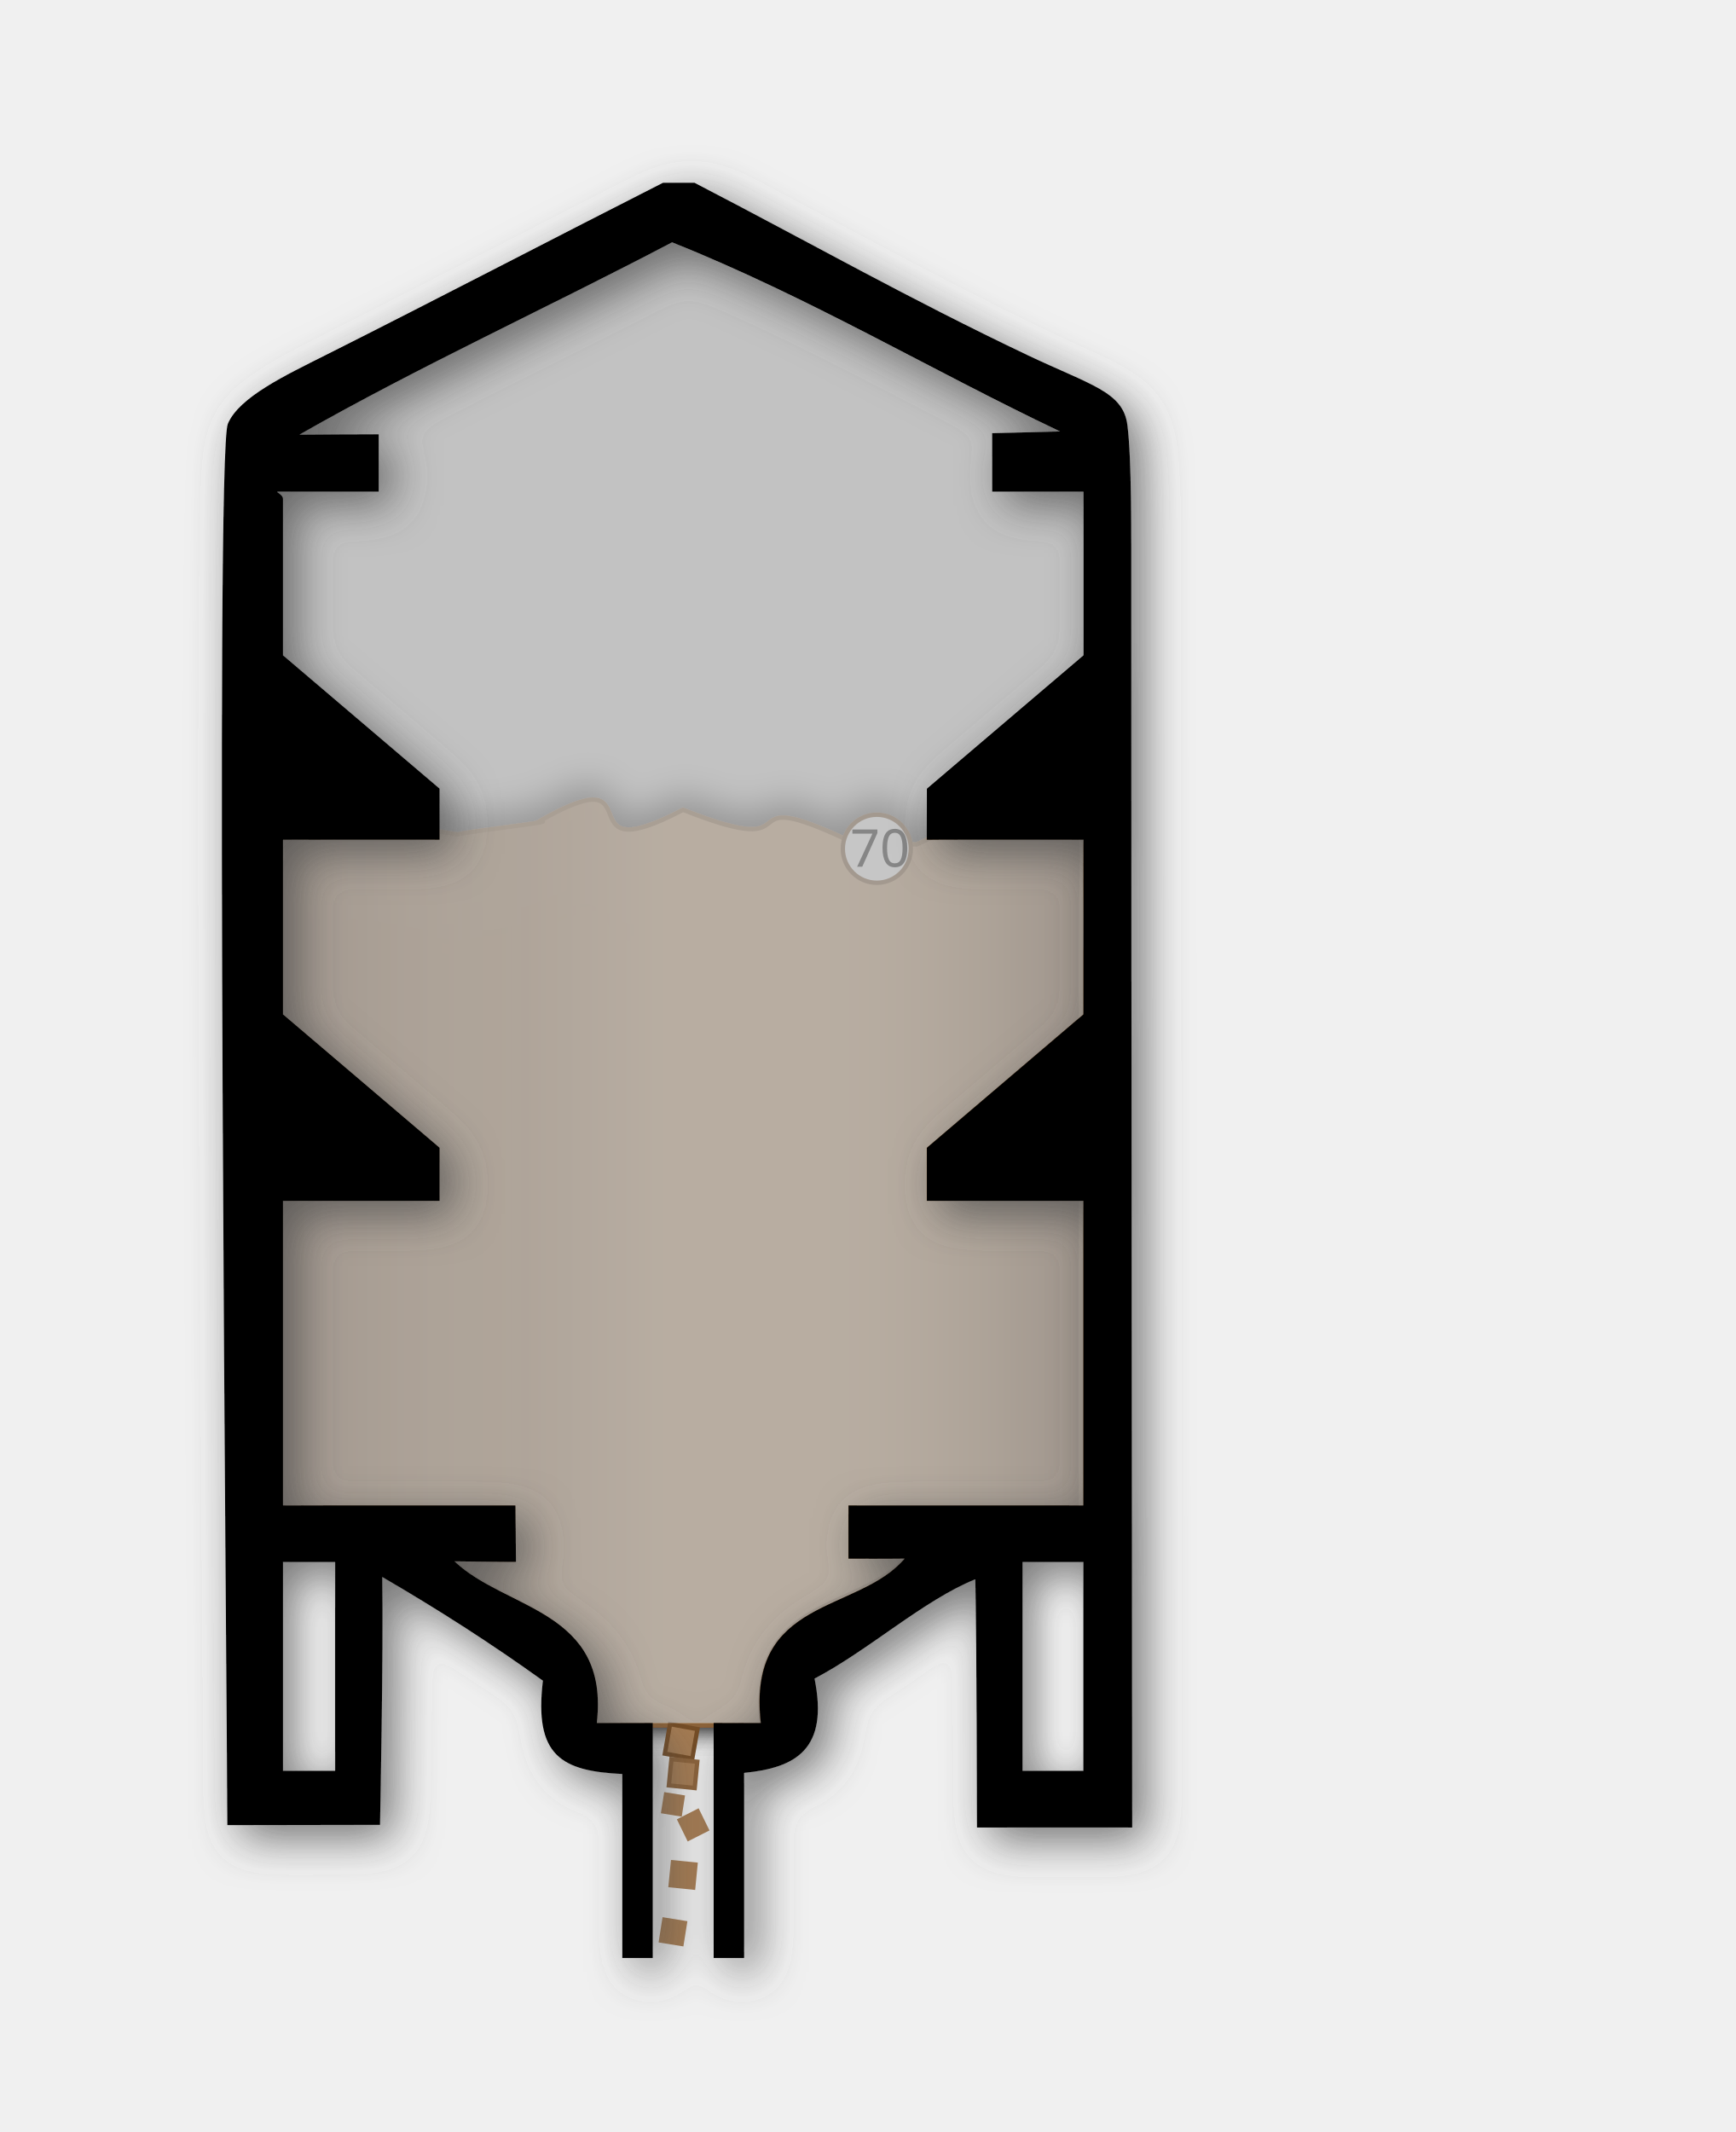
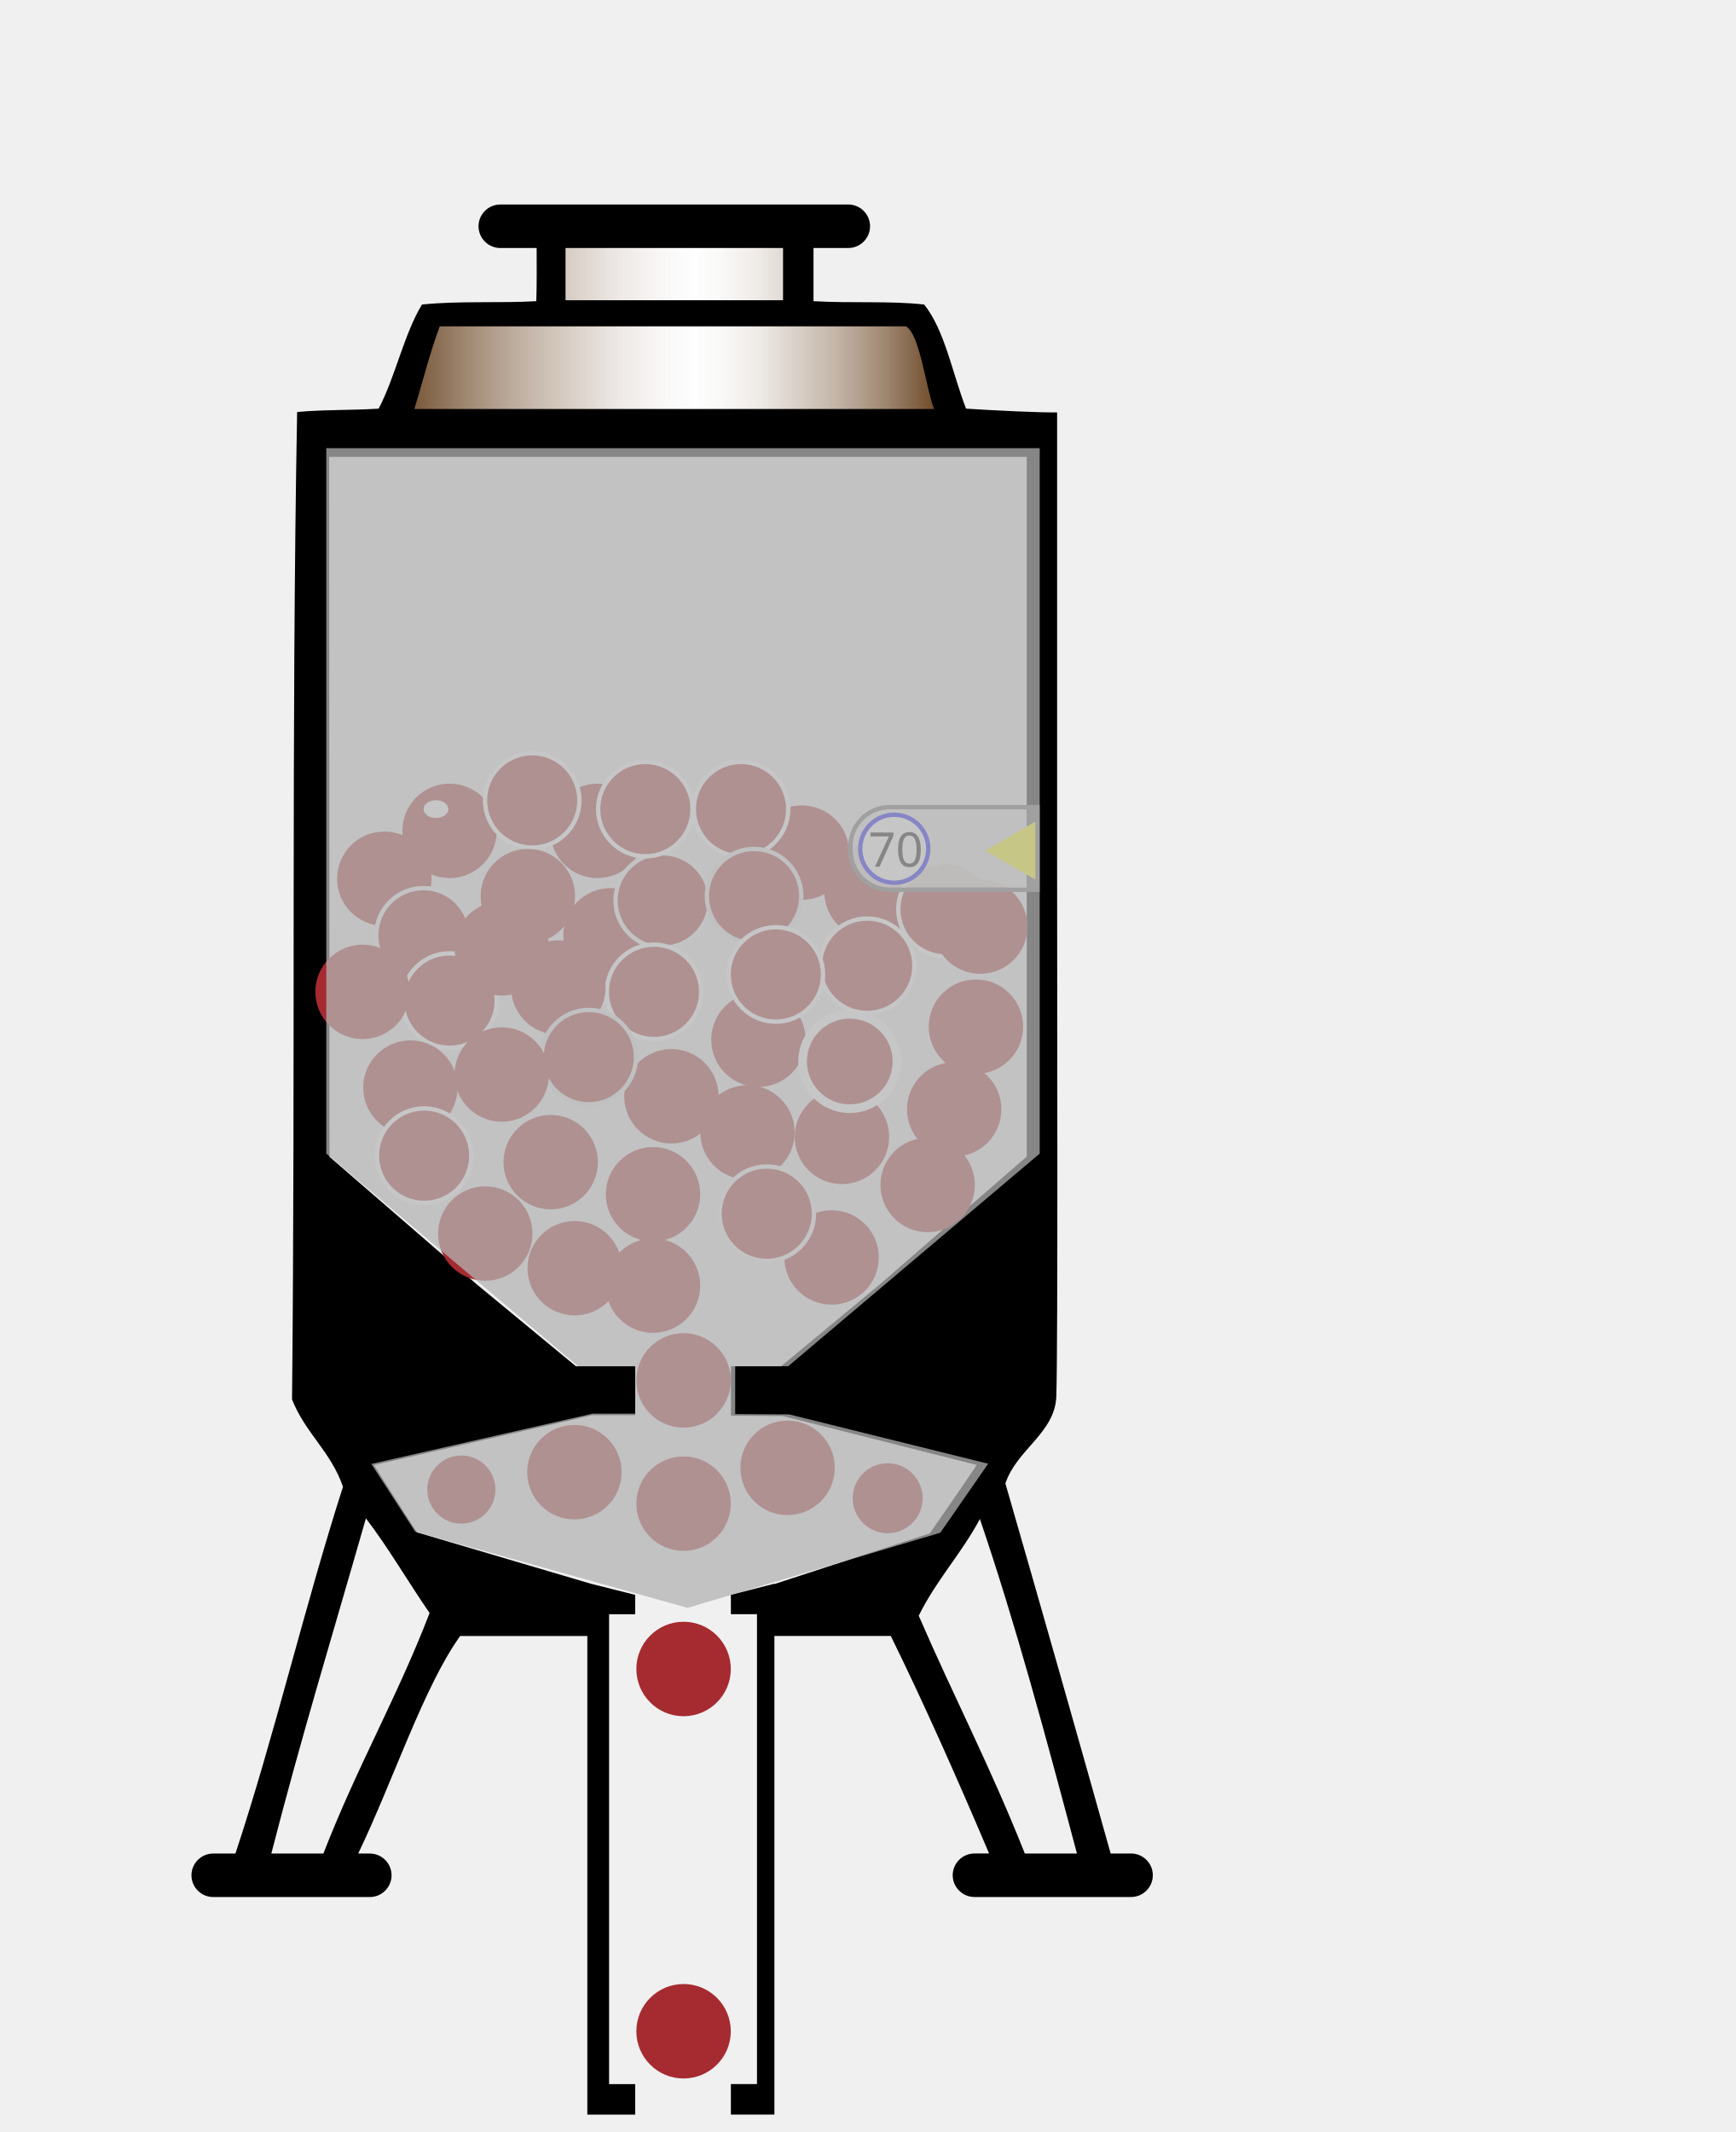
- <svg xmlns="http://www.w3.org/2000/svg" xmlns:xlink="http://www.w3.org/1999/xlink" id="a" data-name="Hopper-1" width="398.97" height="490" viewBox="0 0 398.97 490">
+ <svg xmlns="http://www.w3.org/2000/svg" id="a" data-name="Silo" width="398.97" height="490" viewBox="0 0 398.97 490">
  <defs>
    <style>
-       .bh, .bi, .bj, .bk, .bl, .bm {
+       .i {
+         stroke-width: 2px;
+       }
+ 
+       .i, .j, .k, .l, .m {
+         stroke-miterlimit: 10;
+       }
+ 
+       .i, .k, .n, .l, .o, .p, .m, .q, .r, .s {
+         fill-rule: evenodd;
+       }
+ 
+       .i, .k, .l, .p, .m {
+         fill: #a52b31;
+       }
+ 
+       .i, .l {
+         stroke: #fff;
+       }
+ 
+       .j {
+         stroke: blue;
+       }
+ 
+       .j, .r {
+         fill: #fff;
+       }
+ 
+       .t {
+         font-family: OpenSans-Regular, 'OpenSans Regular';
+         font-size: 11px;
+       }
+ 
+       .t, .s {
+         fill: #000;
+       }
+ 
+       .k {
+         stroke: #f2f2f2;
+       }
+ 
+       .u {
+         fill: #666;
+       }
+ 
+       .u, .n, .o, .p, .v, .q, .r, .s {
        stroke-width: 0px;
      }

-       .bh, .bn, .bo {
-         fill: #a67c52;
-         fill-rule: evenodd;
+       .n {
+         fill: url(#c);
      }

-       .bi {
+       .o {
        fill: #b3b3b3;
        opacity: .75;
      }

-       .bn, .bp, .bq, .br, .bs, .bt, .bu, .bo, .bv, .bw {
-         stroke-miterlimit: 10;
+       .m {
+         stroke: #e6e6e6;
      }

-       .bn, .bt {
-         stroke: #754c24;
+       .v {
+         fill: #e6e6e6;
+         opacity: .9;
      }

-       .bp {
-         fill: url(#d);
-         filter: url(#e);
-       }
- 
-       .bp, .bv {
-         stroke: red;
-       }
- 
-       .bx {
-         filter: url(#am);
-       }
- 
-       .bq {
-         fill: url(#r);
-         filter: url(#s);
-       }
- 
-       .bq, .br, .bs, .bu, .bo, .bw {
-         stroke: #8c6239;
-       }
- 
-       .br {
-         fill: url(#k);
-         filter: url(#l);
-       }
- 
-       .bs {
-         fill: url(#z);
-         filter: url(#aa);
-       }
- 
-       .bt, .bj, .bv, .bl, .bm {
-         fill: #fff;
-       }
- 
-       .by {
-         font-family: MyriadPro-Regular, 'Myriad Pro';
-         font-size: 12px;
-       }
- 
-       .by, .bk {
-         fill: #000;
-       }
- 
-       .bu {
-         fill: url(#aq);
-       }
- 
-       .bk {
-         filter: url(#bf);
-       }
- 
-       .bl {
-         filter: url(#bd);
-       }
- 
-       .bm {
-         filter: url(#bb);
-       }
- 
-       .bw {
-         fill: url(#ag);
-         filter: url(#ah);
+       .q {
+         fill: #ff0;
      }
    </style>
-     <linearGradient id="d" x1="64.5" y1="352.61" x2="248.74" y2="352.61" gradientUnits="userSpaceOnUse">
-       <stop offset="0" stop-color="#9e005d" />
-       <stop offset=".05" stop-color="#b60045" />
-       <stop offset=".16" stop-color="#dd001f" />
-       <stop offset=".24" stop-color="#f60008" />
-       <stop offset=".28" stop-color="red" />
-       <stop offset=".29" stop-color="#fe0404" />
-       <stop offset=".37" stop-color="#f46363" />
-       <stop offset=".44" stop-color="#ecaaaa" />
-       <stop offset=".48" stop-color="#e7d5d5" />
-       <stop offset=".51" stop-color="#e6e6e6" />
-       <stop offset=".54" stop-color="#e5dadb" />
-       <stop offset=".59" stop-color="#e5babf" />
-       <stop offset=".65" stop-color="#e58792" />
-       <stop offset=".73" stop-color="#e44154" />
-       <stop offset=".8" stop-color="#e4001a" />
-       <stop offset="1" stop-color="#9e005d" />
-     </linearGradient>
-     <filter id="e" data-name="drop-shadow-1" filterUnits="userSpaceOnUse">
-       <feOffset dx="0" dy="-3" />
-       <feGaussianBlur result="f" stdDeviation="4" />
-       <feFlood flood-color="#000" flood-opacity=".75" />
-       <feComposite in2="f" operator="in" />
-       <feComposite in="SourceGraphic" />
-     </filter>
-     <linearGradient id="k" x1="64.92" y1="339.82" x2="249" y2="339.82" gradientUnits="userSpaceOnUse">
+     <linearGradient id="c" x1="87" y1="76" x2="219" y2="76" gradientUnits="userSpaceOnUse">
      <stop offset="0" stop-color="#603813" />
-       <stop offset=".02" stop-color="rgba(106, 65, 28, 1)" stop-opacity="1" />
-       <stop offset=".08" stop-color="rgba(132, 91, 51, .98)" stop-opacity=".98" />
-       <stop offset=".15" stop-color="rgba(151, 109, 68, .98)" stop-opacity=".98" />
-       <stop offset=".22" stop-color="rgba(162, 120, 78, .97)" stop-opacity=".97" />
-       <stop offset=".31" stop-color="#a67c52" stop-opacity=".97" />
-       <stop offset=".48" stop-color="#c69c6d" />
-       <stop offset=".68" stop-color="#c69c6d" />
-       <stop offset=".74" stop-color="#c19768" />
-       <stop offset=".81" stop-color="#b3895c" />
-       <stop offset=".88" stop-color="#9c7348" />
-       <stop offset=".95" stop-color="#7c532c" />
+       <stop offset=".03" stop-color="rgba(108, 72, 38, 1)" stop-opacity="1" />
+       <stop offset=".14" stop-color="rgba(152, 127, 103, .99)" stop-opacity=".99" />
+       <stop offset=".24" stop-color="rgba(189, 172, 157, .98)" stop-opacity=".98" />
+       <stop offset=".34" stop-color="rgba(217, 208, 199, .98)" stop-opacity=".98" />
+       <stop offset=".42" stop-color="rgba(238, 233, 230, .97)" stop-opacity=".97" />
+       <stop offset=".5" stop-color="rgba(250, 249, 248, .97)" stop-opacity=".97" />
+       <stop offset=".55" stop-color="#fff" stop-opacity=".97" />
+       <stop offset=".6" stop-color="rgba(250, 249, 248, .97)" stop-opacity=".97" />
+       <stop offset=".66" stop-color="rgba(239, 235, 231, .97)" stop-opacity=".97" />
+       <stop offset=".72" stop-color="rgba(219, 211, 203, .98)" stop-opacity=".98" />
+       <stop offset=".8" stop-color="rgba(193, 177, 163, .98)" stop-opacity=".98" />
+       <stop offset=".88" stop-color="rgba(158, 134, 112, .99)" stop-opacity=".99" />
+       <stop offset=".96" stop-color="rgba(117, 82, 50, 1)" stop-opacity="1" />
      <stop offset="1" stop-color="#603813" />
    </linearGradient>
-     <filter id="l" data-name="drop-shadow-2" filterUnits="userSpaceOnUse">
-       <feOffset dx="0" dy="-3" />
-       <feGaussianBlur result="m" stdDeviation="4" />
-       <feFlood flood-color="#000" flood-opacity=".75" />
-       <feComposite in2="m" operator="in" />
-       <feComposite in="SourceGraphic" />
-     </filter>
-     <linearGradient id="r" y1="327.32" y2="327.32" xlink:href="#k" />
-     <filter id="s" data-name="drop-shadow-3" filterUnits="userSpaceOnUse">
-       <feOffset dx="0" dy="-3" />
-       <feGaussianBlur result="t" stdDeviation="4" />
-       <feFlood flood-color="#000" flood-opacity=".75" />
-       <feComposite in2="t" operator="in" />
-       <feComposite in="SourceGraphic" />
-     </filter>
-     <linearGradient id="z" x1="64.5" y1="315.11" x2="248.74" y2="315.11" xlink:href="#k" />
-     <filter id="aa" data-name="drop-shadow-4" filterUnits="userSpaceOnUse">
-       <feOffset dx="0" dy="-3" />
-       <feGaussianBlur result="ab" stdDeviation="4" />
-       <feFlood flood-color="#000" flood-opacity=".75" />
-       <feComposite in2="ab" operator="in" />
-       <feComposite in="SourceGraphic" />
-     </filter>
-     <linearGradient id="ag" x1="64.5" y1="302.61" x2="248.74" y2="302.61" xlink:href="#k" />
-     <filter id="ah" data-name="drop-shadow-5" filterUnits="userSpaceOnUse">
-       <feOffset dx="0" dy="-3" />
-       <feGaussianBlur result="ai" stdDeviation="4" />
-       <feFlood flood-color="#000" flood-opacity=".75" />
-       <feComposite in2="ai" operator="in" />
-       <feComposite in="SourceGraphic" />
-     </filter>
-     <filter id="am" data-name="drop-shadow-6" filterUnits="userSpaceOnUse">
-       <feOffset dx="0" dy="-3" />
-       <feGaussianBlur result="an" stdDeviation="4" />
-       <feFlood flood-color="#000" flood-opacity=".75" />
-       <feComposite in2="an" operator="in" />
-       <feComposite in="SourceGraphic" />
-     </filter>
-     <linearGradient id="aq" x1="64.5" y1="289.37" x2="248.74" y2="289.37" xlink:href="#k" />
-     <filter id="bb" data-name="drop-shadow-7" filterUnits="userSpaceOnUse">
-       <feOffset dx="3" dy="3" />
-       <feGaussianBlur result="bc" stdDeviation="5" />
-       <feFlood flood-color="#494949" flood-opacity=".75" />
-       <feComposite in2="bc" operator="in" />
-       <feComposite in="SourceGraphic" />
-     </filter>
-     <filter id="bd" data-name="drop-shadow-8" filterUnits="userSpaceOnUse">
-       <feOffset dx="3" dy="3" />
-       <feGaussianBlur result="be" stdDeviation="5" />
-       <feFlood flood-color="#494949" flood-opacity=".75" />
-       <feComposite in2="be" operator="in" />
-       <feComposite in="SourceGraphic" />
-     </filter>
-     <filter id="bf" data-name="drop-shadow-9" filterUnits="userSpaceOnUse">
-       <feOffset dx="3" dy="3" />
-       <feGaussianBlur result="bg" stdDeviation="5" />
-       <feFlood flood-color="#494949" flood-opacity=".75" />
-       <feComposite in2="bg" operator="in" />
-       <feComposite in="SourceGraphic" />
-     </filter>
  </defs>
-   <g id="b" data-name="20">
-     <g id="c" data-name="Level">
-       <path id="g" data-name="20" class="bp" d="M248.69,323.5h.06c-.04-3-.06-3.41-.06-3.41,0-12.39-10.83,4.23-12.91-6.97-6.8-4.37-8.17-.82-13.02-.06l-12.06,5.8c-3.31-.17-19.72-.49-15.3-.63-29.81-14.17-6.96,5.36-38.38-7.17-28.36,14.9-5.49-13.06-33.04,2.66,5.4-.05-17.51,2.47-18.75,3.05l-15.93-2.53c-7.84,0-4.52-2-11.49.79-.78.31.74,9.15-3.95,0-5.42-10.57-8.5-7.12-8.5,4.82,0,0-.02.64-.04,3.64h.04s-.59,3.46-.59,5.6c-.18.28-.25.08-.25.23v21.17h53.92l-1.05,7.04c-1.72.04-2.71-.91-3.94-.88.3-.08-4.32,2.09-12.14,2.01,11.87,11.08,38.83,11.83,35.84,37.83h37.71c-3.25-29,23.72-26.26,34.48-38.69-4.41.06-10.81-1.13-14.81-1.12v-6.19h54v-21.65c0-3.83.22-5.35.19-5.35Z" />
-       <g id="h" data-name="Label Qty">
-         <path class="bv" d="M193.74,320.07c0-4.32,3.5-7.82,7.82-7.82s7.82,3.5,7.82,7.82-3.5,7.82-7.82,7.82-7.82-3.5-7.82-7.82Z" />
-         <text id="i" data-name="30" class="by" transform="translate(195.41 324.2)">
-           <tspan x="0" y="0">20</tspan>
-         </text>
+   <g id="b" data-name="Top Back">
+     <polygon class="n" points="219 101 87 101 98.22 73.65 126.26 71.98 125.1 51 182.08 51 181.05 71.98 212.09 73.1 219 101" />
+   </g>
+   <path class="s" d="M260,426h-4.69c-7.98-28.46-16.05-56.82-24.2-85.06,2.61-7.84,11.45-11.63,11.71-20.07.39-12.66.18-89.2.18-120.42v-105.67c-4,.07-14.68-.45-20.93-.86-3.17-8.17-4.84-17.9-9.63-23.93-7.82-.88-16.44-.26-25.44-.77v-12.22h8c2.75,0,5-2.25,5-5s-2.25-5-5-5h-80c-2.75,0-5,2.25-5,5s2.25,5,5,5h8.36c0,3.92.06,8-.08,12.22-8.41.49-17.75-.11-26.28.77-4.16,6.86-6.12,16.64-9.96,23.93-6.14.4-12.85.21-18.74.77-1.34,72.58-.39,151.81-1.17,226.95,3.08,7.78,8.91,11.93,11.71,20.07-8.79,27.37-15.74,57.17-24.72,84.29h-5.11c-2.75,0-5,2.25-5,5s2.25,5,5,5h36c2.75,0,5-2.25,5-5s-2.25-5-5-5h-2.67c8.04-16.72,15.04-38.28,23.44-50h29.23v110h11v-7h-6v-108h6v-4.45l-10.16-2.55-40-11.82c-3.34-5.08-6.57-10.31-9.87-15.45l50.09-11.46c3.3-.01,6.61-.02,9.95,0v-11.27h-13.65l-22.84-18.87-33.79-29.26c0-53.27-.08-108.87-.08-160.87h160.36v160.81l-33.7,29.32-22.76,18.87h-11.54v11.37c4,.02,7.97.05,11.93.07l44.58,11.25c-3.3,4.96-7.07,10.32-10.79,15.72l-35.73,11.66v-.08l-10,2.55v4.45h6v108h-6v7h10v-110h26.75c7.14,14.46,15.28,32.7,22.6,50h-3.36c-2.75,0-5,2.25-5,5s2.25,5,5,5h36c2.75,0,5-2.25,5-5s-2.25-5-5-5ZM98.75,370.72c-7.43,19.35-16.64,35.24-24.41,55.28h-11.97c6.97-27.18,14.45-51.49,21.74-77.04,5.2,6.79,9.71,14.63,14.64,21.76ZM130,57h50v12h-50v-12ZM95.23,94c1.63-5.13,3.58-13,5.86-19h107.18c3.24,2,4.49,13.87,6.44,19h-119.48ZM235.58,426c-7.95-20.06-16.43-36.25-24.39-54.65,4.07-8.27,9.79-14.23,14.06-22.24,8.31,24.45,15.06,49.66,22.31,76.89h-11.97Z" />
+   <g id="d" data-name="Aggregate 70">
+     <g id="e" data-name="Aggregrate 70">
+       <path class="p" d="M121.19,338.35c0-6,4.86-10.86,10.85-10.86s10.85,4.86,10.85,10.86-4.86,10.86-10.85,10.86-10.85-4.86-10.85-10.86Z" />
+       <path class="p" d="M98.22,342.35c0-4.32,3.5-7.83,7.83-7.83s7.83,3.51,7.83,7.83-3.51,7.83-7.83,7.83-7.83-3.51-7.83-7.83Z" />
+       <path class="p" d="M170.19,337.35c0-6,4.86-10.86,10.85-10.86s10.85,4.86,10.85,10.86-4.86,10.86-10.85,10.86-10.85-4.86-10.85-10.86Z" />
+       <path class="p" d="M196.01,344.35c0-4.44,3.6-8.04,8.04-8.04s8.04,3.6,8.04,8.04-3.6,8.04-8.04,8.04-8.04-3.6-8.04-8.04Z" />
+       <path class="p" d="M180.3,289c0-5.99,4.86-10.85,10.85-10.85s10.86,4.86,10.86,10.85-4.86,10.85-10.86,10.85-10.85-4.86-10.85-10.85Z" />
+       <path class="p" d="M182.68,261.29c0-5.99,4.86-10.85,10.85-10.85s10.86,4.86,10.86,10.85-4.86,10.85-10.86,10.85-10.85-4.86-10.85-10.85Z" />
+       <path class="p" d="M202.39,272.34c0-5.99,4.86-10.85,10.85-10.85s10.85,4.86,10.85,10.85-4.86,10.85-10.85,10.85-10.85-4.86-10.85-10.85Z" />
+       <path class="p" d="M100.7,283.51c0-5.99,4.86-10.85,10.85-10.85s10.85,4.86,10.85,10.85-4.86,10.85-10.85,10.85-10.85-4.86-10.85-10.85Z" />
+       <path class="p" d="M173.49,195.96c0-5.99,4.86-10.85,10.85-10.85s10.85,4.86,10.85,10.85-4.86,10.85-10.85,10.85-10.85-4.86-10.85-10.85Z" />
+       <path class="p" d="M189.49,204.96c0-5.99,4.86-10.85,10.85-10.85s10.85,4.86,10.85,10.85-4.86,10.85-10.85,10.85-10.85-4.86-10.85-10.85Z" />
+       <path class="l" d="M188.49,221.96c0-5.99,4.86-10.85,10.85-10.85s10.85,4.86,10.85,10.85-4.86,10.85-10.85,10.85-10.85-4.86-10.85-10.85Z" />
+       <path class="p" d="M126.49,190.96c0-5.99,4.86-10.85,10.85-10.85s10.85,4.86,10.85,10.85-4.86,10.85-10.85,10.85-10.85-4.86-10.85-10.85Z" />
+       <path class="p" d="M129.49,214.96c0-5.99,4.86-10.85,10.85-10.85s10.85,4.86,10.85,10.85-4.86,10.85-10.85,10.85-10.85-4.86-10.85-10.85Z" />
+       <path class="k" d="M141.49,206.96c0-5.99,4.86-10.85,10.85-10.85s10.85,4.86,10.85,10.85-4.86,10.85-10.85,10.85-10.85-4.86-10.85-10.85Z" />
+       <path class="l" d="M206.49,208.96c0-5.99,4.86-10.85,10.85-10.85s10.85,4.86,10.85,10.85-4.86,10.85-10.85,10.85-10.85-4.86-10.85-10.85Z" />
+       <path class="p" d="M214.49,212.96c0-5.99,4.86-10.85,10.85-10.85s10.85,4.86,10.85,10.85-4.86,10.85-10.85,10.85-10.85-4.86-10.85-10.85Z" />
+       <path class="p" d="M213.49,235.96c0-5.99,4.86-10.85,10.85-10.85s10.85,4.86,10.85,10.85-4.86,10.85-10.85,10.85-10.85-4.86-10.85-10.85Z" />
+       <path class="p" d="M208.49,254.96c0-5.99,4.86-10.85,10.85-10.85s10.85,4.86,10.85,10.85-4.86,10.85-10.85,10.85-10.85-4.86-10.85-10.85Z" />
+       <path class="p" d="M163.49,238.96c0-5.99,4.86-10.85,10.85-10.85s10.85,4.86,10.85,10.85-4.86,10.85-10.85,10.85-10.85-4.86-10.85-10.85Z" />
+       <path class="l" d="M159.49,185.96c0-5.99,4.86-10.85,10.85-10.85s10.85,4.86,10.85,10.85-4.86,10.85-10.85,10.85-10.85-4.86-10.85-10.85Z" />
+       <path class="m" d="M162.49,205.96c0-5.99,4.86-10.85,10.85-10.85s10.85,4.86,10.85,10.85-4.86,10.85-10.85,10.85-10.85-4.86-10.85-10.85Z" />
+       <path class="p" d="M143.49,251.96c0-5.99,4.86-10.85,10.85-10.85s10.85,4.86,10.85,10.85-4.86,10.85-10.85,10.85-10.85-4.86-10.85-10.85Z" />
+       <path class="l" d="M137.49,185.96c0-5.99,4.86-10.85,10.85-10.85s10.85,4.86,10.85,10.85-4.86,10.85-10.85,10.85-10.85-4.86-10.85-10.85Z" />
+       <path class="l" d="M139.49,227.96c0-5.99,4.86-10.85,10.85-10.85s10.85,4.86,10.85,10.85-4.86,10.85-10.85,10.85-10.85-4.86-10.85-10.85Z" />
+       <g>
+         <path class="p" d="M92.49,190.96c0-5.99,4.86-10.85,10.85-10.85s10.85,4.86,10.85,10.85-4.86,10.85-10.85,10.85-10.85-4.86-10.85-10.85Z" />
+         <path class="r" d="M103.07,185.96c0,1.12-1.28,2.04-2.85,2.04s-2.85-.91-2.85-2.04,1.28-2.04,2.85-2.04,2.85.91,2.85,2.04Z" />
      </g>
+       <path class="p" d="M77.49,201.96c0-5.99,4.86-10.85,10.85-10.85s10.85,4.86,10.85,10.85-4.86,10.85-10.85,10.85-10.85-4.86-10.85-10.85Z" />
+       <path class="p" d="M160.97,260.25c0-5.99,4.86-10.85,10.85-10.85s10.85,4.86,10.85,10.85-4.86,10.85-10.85,10.85-10.85-4.86-10.85-10.85Z" />
+       <path class="p" d="M139.26,274.48c0-5.99,4.86-10.85,10.85-10.85s10.85,4.86,10.85,10.85-4.86,10.85-10.85,10.85-10.85-4.86-10.85-10.85Z" />
+       <path class="p" d="M139.26,295.48c0-5.99,4.86-10.85,10.85-10.85s10.85,4.86,10.85,10.85-4.86,10.85-10.85,10.85-10.85-4.86-10.85-10.85Z" />
+       <path class="p" d="M121.26,291.48c0-5.99,4.86-10.85,10.85-10.85s10.85,4.86,10.85,10.85-4.86,10.85-10.85,10.85-10.85-4.86-10.85-10.85Z" />
+       <path class="p" d="M115.74,267.1c0-5.99,4.86-10.85,10.85-10.85s10.85,4.86,10.85,10.85-4.86,10.85-10.85,10.85-10.85-4.86-10.85-10.85Z" />
+       <path class="k" d="M165.4,278.95c0-5.99,4.86-10.85,10.86-10.85s10.85,4.86,10.85,10.85-4.86,10.85-10.85,10.85-10.86-4.86-10.86-10.85Z" />
+       <path class="p" d="M146.28,317.25c0-5.99,4.86-10.85,10.85-10.85s10.86,4.86,10.86,10.85-4.86,10.86-10.86,10.86-10.85-4.86-10.85-10.86Z" />
+       <path class="p" d="M146.28,345.58c0-5.99,4.86-10.85,10.85-10.85s10.86,4.86,10.86,10.85-4.86,10.86-10.86,10.86-10.85-4.86-10.85-10.86Z" />
+       <path class="p" d="M146.28,383.58c0-5.99,4.86-10.85,10.85-10.85s10.86,4.86,10.86,10.85-4.86,10.86-10.86,10.86-10.85-4.86-10.85-10.86Z" />
+       <path class="p" d="M146.28,466.84c0-5.99,4.86-10.85,10.85-10.85s10.86,4.86,10.86,10.85-4.86,10.86-10.86,10.86-10.85-4.86-10.85-10.86Z" />
+       <path class="l" d="M111.49,183.96c0-5.99,4.86-10.85,10.85-10.85s10.85,4.86,10.85,10.85-4.86,10.85-10.85,10.85-10.85-4.86-10.85-10.85Z" />
+       <path class="p" d="M110.49,205.96c0-5.99,4.86-10.85,10.85-10.85s10.85,4.86,10.85,10.85-4.86,10.85-10.85,10.85-10.85-4.86-10.85-10.85Z" />
+       <path class="k" d="M86.49,214.96c0-5.99,4.86-10.85,10.85-10.85s10.85,4.86,10.85,10.85-4.86,10.85-10.85,10.85-10.85-4.86-10.85-10.85Z" />
+       <path class="l" d="M92.49,229.96c0-5.99,4.86-10.85,10.85-10.85s10.85,4.86,10.85,10.85-4.86,10.85-10.85,10.85-10.85-4.86-10.85-10.85Z" />
+       <path class="p" d="M72.49,227.96c0-5.99,4.86-10.85,10.85-10.85s10.85,4.86,10.85,10.85-4.86,10.85-10.85,10.85-10.85-4.86-10.85-10.85Z" />
+       <path class="p" d="M83.49,249.96c0-5.99,4.86-10.85,10.85-10.85s10.85,4.86,10.85,10.85-4.86,10.85-10.85,10.85-10.85-4.86-10.85-10.85Z" />
+       <path class="p" d="M104.49,217.96c0-5.99,4.86-10.85,10.85-10.85s10.85,4.86,10.85,10.85-4.86,10.85-10.85,10.85-10.85-4.86-10.85-10.85Z" />
+       <path class="p" d="M117.49,226.96c0-5.99,4.86-10.85,10.85-10.85s10.85,4.86,10.85,10.85-4.86,10.85-10.85,10.85-10.85-4.86-10.85-10.85Z" />
+       <path class="m" d="M124.49,242.96c0-5.99,4.86-10.85,10.85-10.85s10.85,4.86,10.85,10.85-4.86,10.85-10.85,10.85-10.85-4.86-10.85-10.85Z" />
+       <path class="p" d="M104.49,246.96c0-5.99,4.86-10.85,10.85-10.85s10.85,4.86,10.85,10.85-4.86,10.85-10.85,10.85-10.85-4.86-10.85-10.85Z" />
+       <path class="l" d="M167.49,223.96c0-5.99,4.86-10.85,10.85-10.85s10.85,4.86,10.85,10.85-4.86,10.85-10.85,10.85-10.85-4.86-10.85-10.85Z" />
+       <path class="i" d="M184.49,243.96c0-5.99,4.86-10.85,10.85-10.85s10.85,4.86,10.85,10.85-4.86,10.85-10.85,10.85-10.85-4.86-10.85-10.85Z" />
+       <path class="l" d="M86.65,265.61c0-5.99,4.86-10.86,10.85-10.86s10.85,4.86,10.85,10.86-4.86,10.85-10.85,10.85-10.85-4.86-10.85-10.85Z" />
    </g>
-   </g>
-   <g id="j" data-name="30">
-     <path class="br" d="M248.69,298h.06c-.04-2.13-.06-3.16-.06-3.16,0-12.39-12.91,4.16-12.91-6.84-1.85-3.03-4.07-3.54-13.02,0l-12.06,5.83c-3.31-.17-19.72-.48-15.3-.61-29.81-14.17-6.96,5.36-38.38-7.17-28.36,14.9-5.49-13.05-33.04,2.66,5.4-.04-17.51,2.47-18.75,3.06l-15.93-2.53c-7.84,0-3.33-3.42-11.49.79-.75.39.74,9.15-3.95,0-5.42-10.57-8.5-7.37-8.5,4.57,0,0-.02,1.26-.04,3.39h.04c-.04.95-.34,7.13-.34,11.25-.18.54,0,.64,0,.92v40.83h52.87l-.03,7.04c-1.74.04-3.21.25-4.46.29.3-.08-1.77-.16-9.7-.24,12.04,11.5,36.2,11.91,33.17,37.91h38.24c-3.29-30,22.84-25.64,33.75-38.55-4.47.06-8.86.03-12.86.04v-6.49h53v-41.75c0-7.36-.28-10.78-.31-11.25Z" />
-     <g id="n" data-name="Level">
-       <g id="o" data-name="Label Qty">
-         <path class="bt" d="M193.74,295.07c0-4.32,3.5-7.82,7.82-7.82s7.82,3.5,7.82,7.82-3.5,7.82-7.82,7.82-7.82-3.5-7.82-7.82Z" />
-         <text id="p" data-name="30" class="by" transform="translate(195.41 299.2)">
-           <tspan x="0" y="0">30</tspan>
-         </text>
-       </g>
-     </g>
-   </g>
-   <g id="q" data-name="40">
-     <path class="bq" d="M248.69,273h.06c-.04-2.13-.06-3.16-.06-3.16,0-12.39-12.91,4.16-12.91-6.84h-13.02l-12.06,5.83c-3.31-.17-19.72-.48-15.3-.61-29.81-14.17-6.96,5.36-38.38-7.17-28.36,14.9-5.49-13.05-33.04,2.66,5.4-.04-17.51,2.47-18.75,3.06l-15.93-2.53c-7.84,0-3.65.79-11.49.79-.85,0,.74,9.15-3.95,0-5.42-10.57-8.5-7.37-8.5,4.57,0,0-.02,1.26-.04,3.39h.04c-.04,1.4-.34,10.53-.34,16.61-.18.79,0,.95,0,1.36v60.03h52.87l-.03,7.04c-1.74.04-3.21.25-4.46.29.3-.08-1.77-.16-9.7-.24,12.04,11.5,36.2,11.91,33.17,37.91h38.24c-3.29-30,22.84-25.64,33.75-38.55-4.47.06-8.86.03-12.86.04v-6.49h53v-61.39c0-10.86-.28-15.92-.31-16.61Z" />
-     <g id="u" data-name="Level">
-       <g id="v" data-name="Label Qty">
-         <path class="bt" d="M193.74,270.07c0-4.32,3.5-7.82,7.82-7.82s7.82,3.5,7.82,7.82-3.5,7.82-7.82,7.82-7.82-3.5-7.82-7.82Z" />
-         <text id="w" data-name="40" class="by" transform="translate(195.41 274.2)">
-           <tspan x="0" y="0">40</tspan>
-         </text>
-       </g>
-     </g>
-   </g>
-   <g id="x" data-name="50">
-     <g id="y" data-name="Level">
-       <path class="bs" d="M248.69,248.5h.06c-.04-3-.06-3.41-.06-3.41,0-12.39-12.91,4.03-12.91-6.97-7.65-3.5-9.87-1.73-13.02-.06l-12.06,5.8c-3.31-.17-19.72-.49-15.3-.63-29.81-14.17-6.96,5.36-38.38-7.17-28.36,14.9-5.49-13.06-33.04,2.66,5.4-.05-17.51,2.47-18.75,3.05l-15.93-2.53c-7.84,0-3.67-4.75-11.49.79-.69.49.74,9.15-3.95,0-5.42-10.57-8.5-7.12-8.5,4.82,0,0-.02.64-.04,3.64h.04c-.04,1-.59,13.67-.59,21.69-.18,1.05-.25,1-.25,1.55v79.76h53.37l-.03,6.79c-1.74.04-3.21.13-4.46.16.3-.08-1.77.03-9.7-.05,12.04,11.5,36.2,12.1,33.17,38.1h38.24c-3.29-30,22.59-25.89,33.5-38.8-4.47.06-9.11-.22-13.11-.21v-5.99h53v-81.55c0-14.36.22-21.45.19-21.45Z" />
-       <g id="ac" data-name="Label Qty">
-         <circle class="bt" cx="201.56" cy="245.07" r="7.82" />
-         <text id="ad" data-name="50" class="by" transform="translate(195.41 249.2)">
-           <tspan x="0" y="0">50</tspan>
-         </text>
-       </g>
-     </g>
-   </g>
-   <g id="ae" data-name="60">
-     <g id="af" data-name="Level">
-       <path id="aj" data-name="60" class="bw" d="M248.69,223.5h.06c-.04-3-.06-3.41-.06-3.41,0-12.39-12.91,4.03-12.91-6.97-.49-3.12-3.39-3.52-13.02-.06l-12.06,5.8c-3.31-.17-19.72-.49-15.3-.63-29.81-14.17-6.96,5.36-38.38-7.17-28.36,14.9-5.49-13.06-33.04,2.66,5.4-.05-17.51,2.47-18.75,3.05l-15.93-2.53c-7.84,0-7.18-6.14-11.49.79-1.57,2.52.74,9.15-3.95,0-5.42-10.57-8.5-7.12-8.5,4.82,0,0-.02.64-.04,3.64h.04c-.04,2-.59,17.13-.59,27.15-.18,1.3-.25,1.31-.25,1.99v98.85h53.37l-.03,6.79c-1.74.04-3.21.13-4.46.16.3-.08-1.77.03-9.7-.05,12.04,11.5,36.2,12.1,33.17,38.1h38.24c-3.29-30,22.59-25.89,33.5-38.8-4.47.06-9.11-.22-13.11-.21v-5.99h53v-101.09c0-17.93.22-25.91.19-26.91Z" />
-       <g id="ak" data-name="Label Qty">
-         <circle class="bt" cx="201.56" cy="220.07" r="7.82" />
-         <text id="al" data-name="60" class="by" transform="translate(195.41 224.2)">
-           <tspan x="0" y="0">60</tspan>
-         </text>
-       </g>
-     </g>
-   </g>
-   <g id="ao" data-name="70" class="bx">
-     <g id="ap" data-name="Level">
-       <path class="bu" d="M248.69,198.5h.06c-.04-3-.06-3.16-.06-3.16,0-12.39-12.91,4.16-12.91-6.84h-13.02l-12.06,5.58c-3.31-.17-19.72-.6-15.3-.73-29.81-14.17-6.96,5.3-38.38-7.23-28.36,14.9-5.49-13.09-33.04,2.63,5.4-.05-17.51,2.46-18.75,3.04l-15.93-2.53c-7.84,0-3.65.79-11.49.79-.85,0,.44,6.96-4.25-2.19-5.42-10.57-8.8-5.01-8.8,6.93,0,0,.74,1.07-.26,3.21v150.52h53.38l-.04,9.79c-1.74.04-3.21.13-4.46.16.3-.08-1.77.03-9.7-.05,12.04,11.5,36.2,12.1,33.17,38.1h38.24c-3.29-30,22.59-25.89,33.5-38.8-4.47.06-9.11-.22-13.11-.21v-8.99h53v-118.16c0-21.15.22-30.84.19-31.84Z" />
-       <g id="ar" data-name="Label Qty">
-         <circle class="bt" cx="201.56" cy="195.07" r="7.82" />
-         <text id="as" data-name="70" class="by" transform="translate(195.41 199.2)">
+     <g id="f" data-name="Pointer Qty 70">
+       <path class="v" d="M204.5,204c-4.69,0-8.5-3.81-8.5-8.5v-1c0-4.69,3.81-8.5,8.5-8.5h31.5v18h-31.5Z" />
+       <path class="u" d="M236.5,185h-32c-5.24,0-9.5,4.26-9.5,9.5v1c0,5.24,4.26,9.5,9.5,9.5h34.5v-20h-2.5ZM204.5,204c-4.69,0-8.5-3.81-8.5-8.5v-1c0-4.69,3.81-8.5,8.5-8.5h31.5v18h-31.5Z" />
+       <g id="g" data-name="Label Qty">
+         <circle class="j" cx="205.56" cy="195.07" r="7.82" />
+         <text class="t" transform="translate(199.62 199.2)">
          <tspan x="0" y="0">70</tspan>
        </text>
      </g>
+       <polygon class="q" points="238 202.17 226.46 195.5 238 188.84 238 202.17" />
    </g>
  </g>
-   <g>
-     <rect class="bj" x="65" y="359" width="12" height="48" />
-     <rect class="bj" x="235" y="359" width="14" height="48" />
-   </g>
-   <g id="at" data-name="Flow">
-     <polygon id="au" data-name="flow8" class="bn" points="159.13 404.18 152.83 403.04 154.02 396.26 160.32 397.4 159.13 404.18" />
-     <polygon id="av" data-name="flow7" class="bo" points="159.69 410.94 153.75 410.34 154.34 404.31 160.28 404.91 159.69 410.94" />
-     <polygon id="aw" data-name="flow6" class="bh" points="156.71 417.52 151.92 416.74 152.68 411.88 157.47 412.65 156.71 417.52" />
-     <polygon id="ax" data-name="flow5" class="bh" points="163.09 420.69 158.08 423.22 155.59 418.14 160.59 415.6 163.09 420.69" />
-     <polygon id="ay" data-name="flow4" class="bh" points="159.8 434.37 153.62 433.74 154.24 427.47 160.41 428.09 159.8 434.37" />
-     <polygon id="az" data-name="flow3" class="bh" points="157.09 447.35 151.39 446.43 152.3 440.63 158.01 441.55 157.09 447.35" />
-   </g>
-   <path id="ba" data-name="Light Off" class="bi" d="M150,396h-12.87c2.99-26-20.84-25.89-32.71-37.16,7.82.08,12.42.16,14.14.12l-.13-12.96h-53.43v-70h36v-12.21l-36-30.65v-36.72c0-1.05.02-1.45,0-3.42h36v-11.74l-36-30.65v-35.98c0-1.05-1.95-1.63-1.11-1.63h23.11v-13.19c-6,.01-12.11.03-18.23.09,27.56-15.72,57.31-29.31,85.67-44.21,31.41,12.53,59.39,29.31,89.2,43.47-5.42.16-10.63.28-15.63.39v13.45h21v37.61l-36,30.65v11.74h36v40.14l-36,30.65v12.21h15.64c3.76,0,4.98,0,4.93,0h15.42v70h-54v12.23c4,0,8.48.05,12.9-.01-10.76,12.65-36.31,8.78-33.06,37.78h-24.84ZM65,359h12v48h-12v-48ZM249,407h-14v-48h14v48Z" />
-   <path class="bm" d="M65,359h12v48h-12v-48Z" />
-   <path class="bl" d="M249,407h-14v-48h14v48Z" />
-   <path class="bk" d="M124.8,386.27c-2.06,17.29,4.25,20.78,18.25,21.45v42.28h7v-54h-12.87c2.99-26-20.84-25.89-32.71-37.16,7.82.08,12.42.16,14.14.12l-.13-12.96h-53.43v-70h36v-12.21l-36-30.65v-36.72c0-1.05.02-1.45,0-3.42h36v-11.74l-36-30.65v-35.98c0-1.05-1.95-1.63-1.11-1.63h23.11v-13.19c-6,.01-12.11.03-18.23.09,27.56-15.72,57.31-29.31,85.67-44.21,31.41,12.53,59.39,29.31,89.2,43.47-5.42.16-10.63.28-15.63.39v13.45h21v37.61l-36,30.65v11.74h36v40.14l-36,30.65v12.21h15.64c3.76,0,4.98,0,4.93,0h15.42v70h-54v12.23c4,0,8.48.05,12.9-.01-10.76,12.65-36.31,8.78-33.06,37.78h-10.84v54h7v-42.54c12-1.17,19.45-5.5,16.19-21.67,12.59-6.61,25.03-18.01,36.96-22.83.33,14.29.38,57.05.38,57.05h35.68s-.22-200.37-.22-282.53c0-14.72.12-31.76-.89-39.79-.96-7.65-8.45-9.18-22.92-16.05-27.45-13.04-49.58-25.63-76.58-39.63h-7.25c-23.66,12-51.52,26.53-77.59,39.63-9,4.53-19.85,9.62-22.43,15.76-3.02,7.19-.12,300.05-.12,322.07,6.04,0,35.09-.06,35.09-.06,0,0,.81-39.3.52-56.97,12.77,7.41,25.19,15.38,36.93,23.83ZM249.05,407h-14v-48h14v48ZM77.05,407h-12v-48h12v48Z" />
+   <polygon id="h" data-name="Lights On" class="o" points="239 265.13 181.19 314 169 314 169 325 181.4 325.07 227.15 336.41 216.15 352.27 158.05 369.53 95.46 352.04 85.36 336.46 136.23 324.9 146 324.9 146 314 132.87 314 75 265.13 75 103 239 103 239 265.13" />
</svg>
